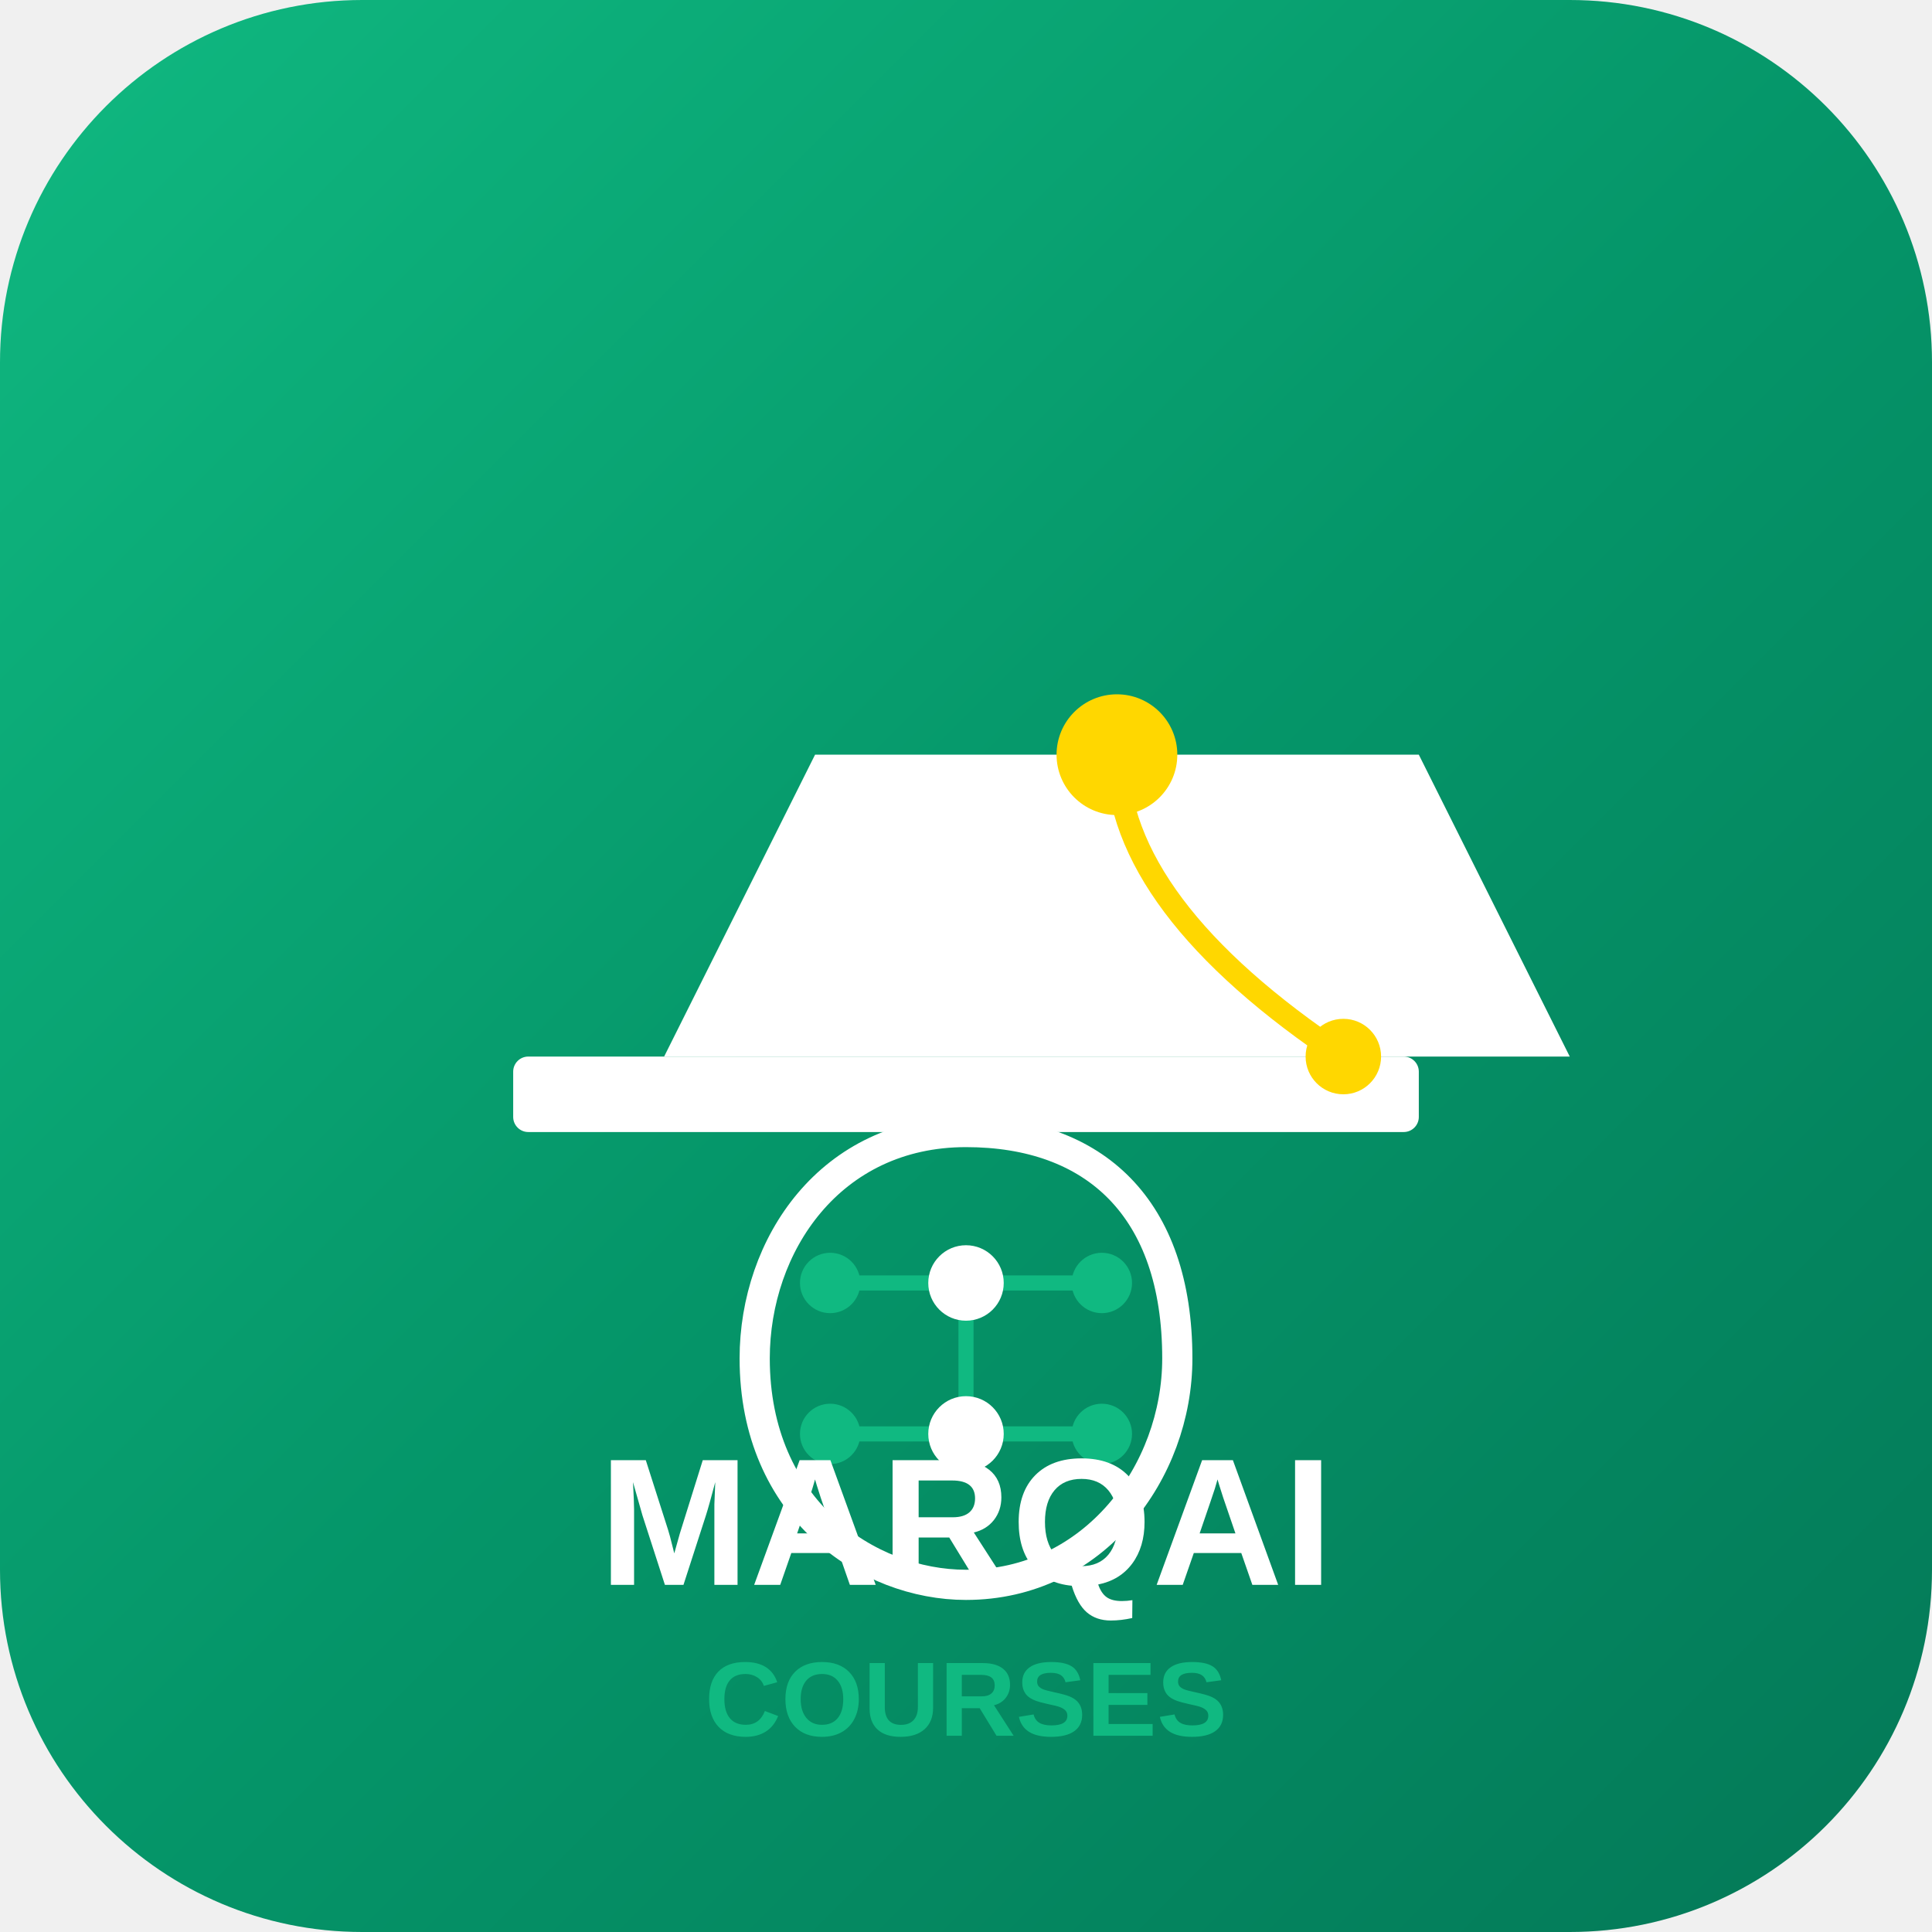
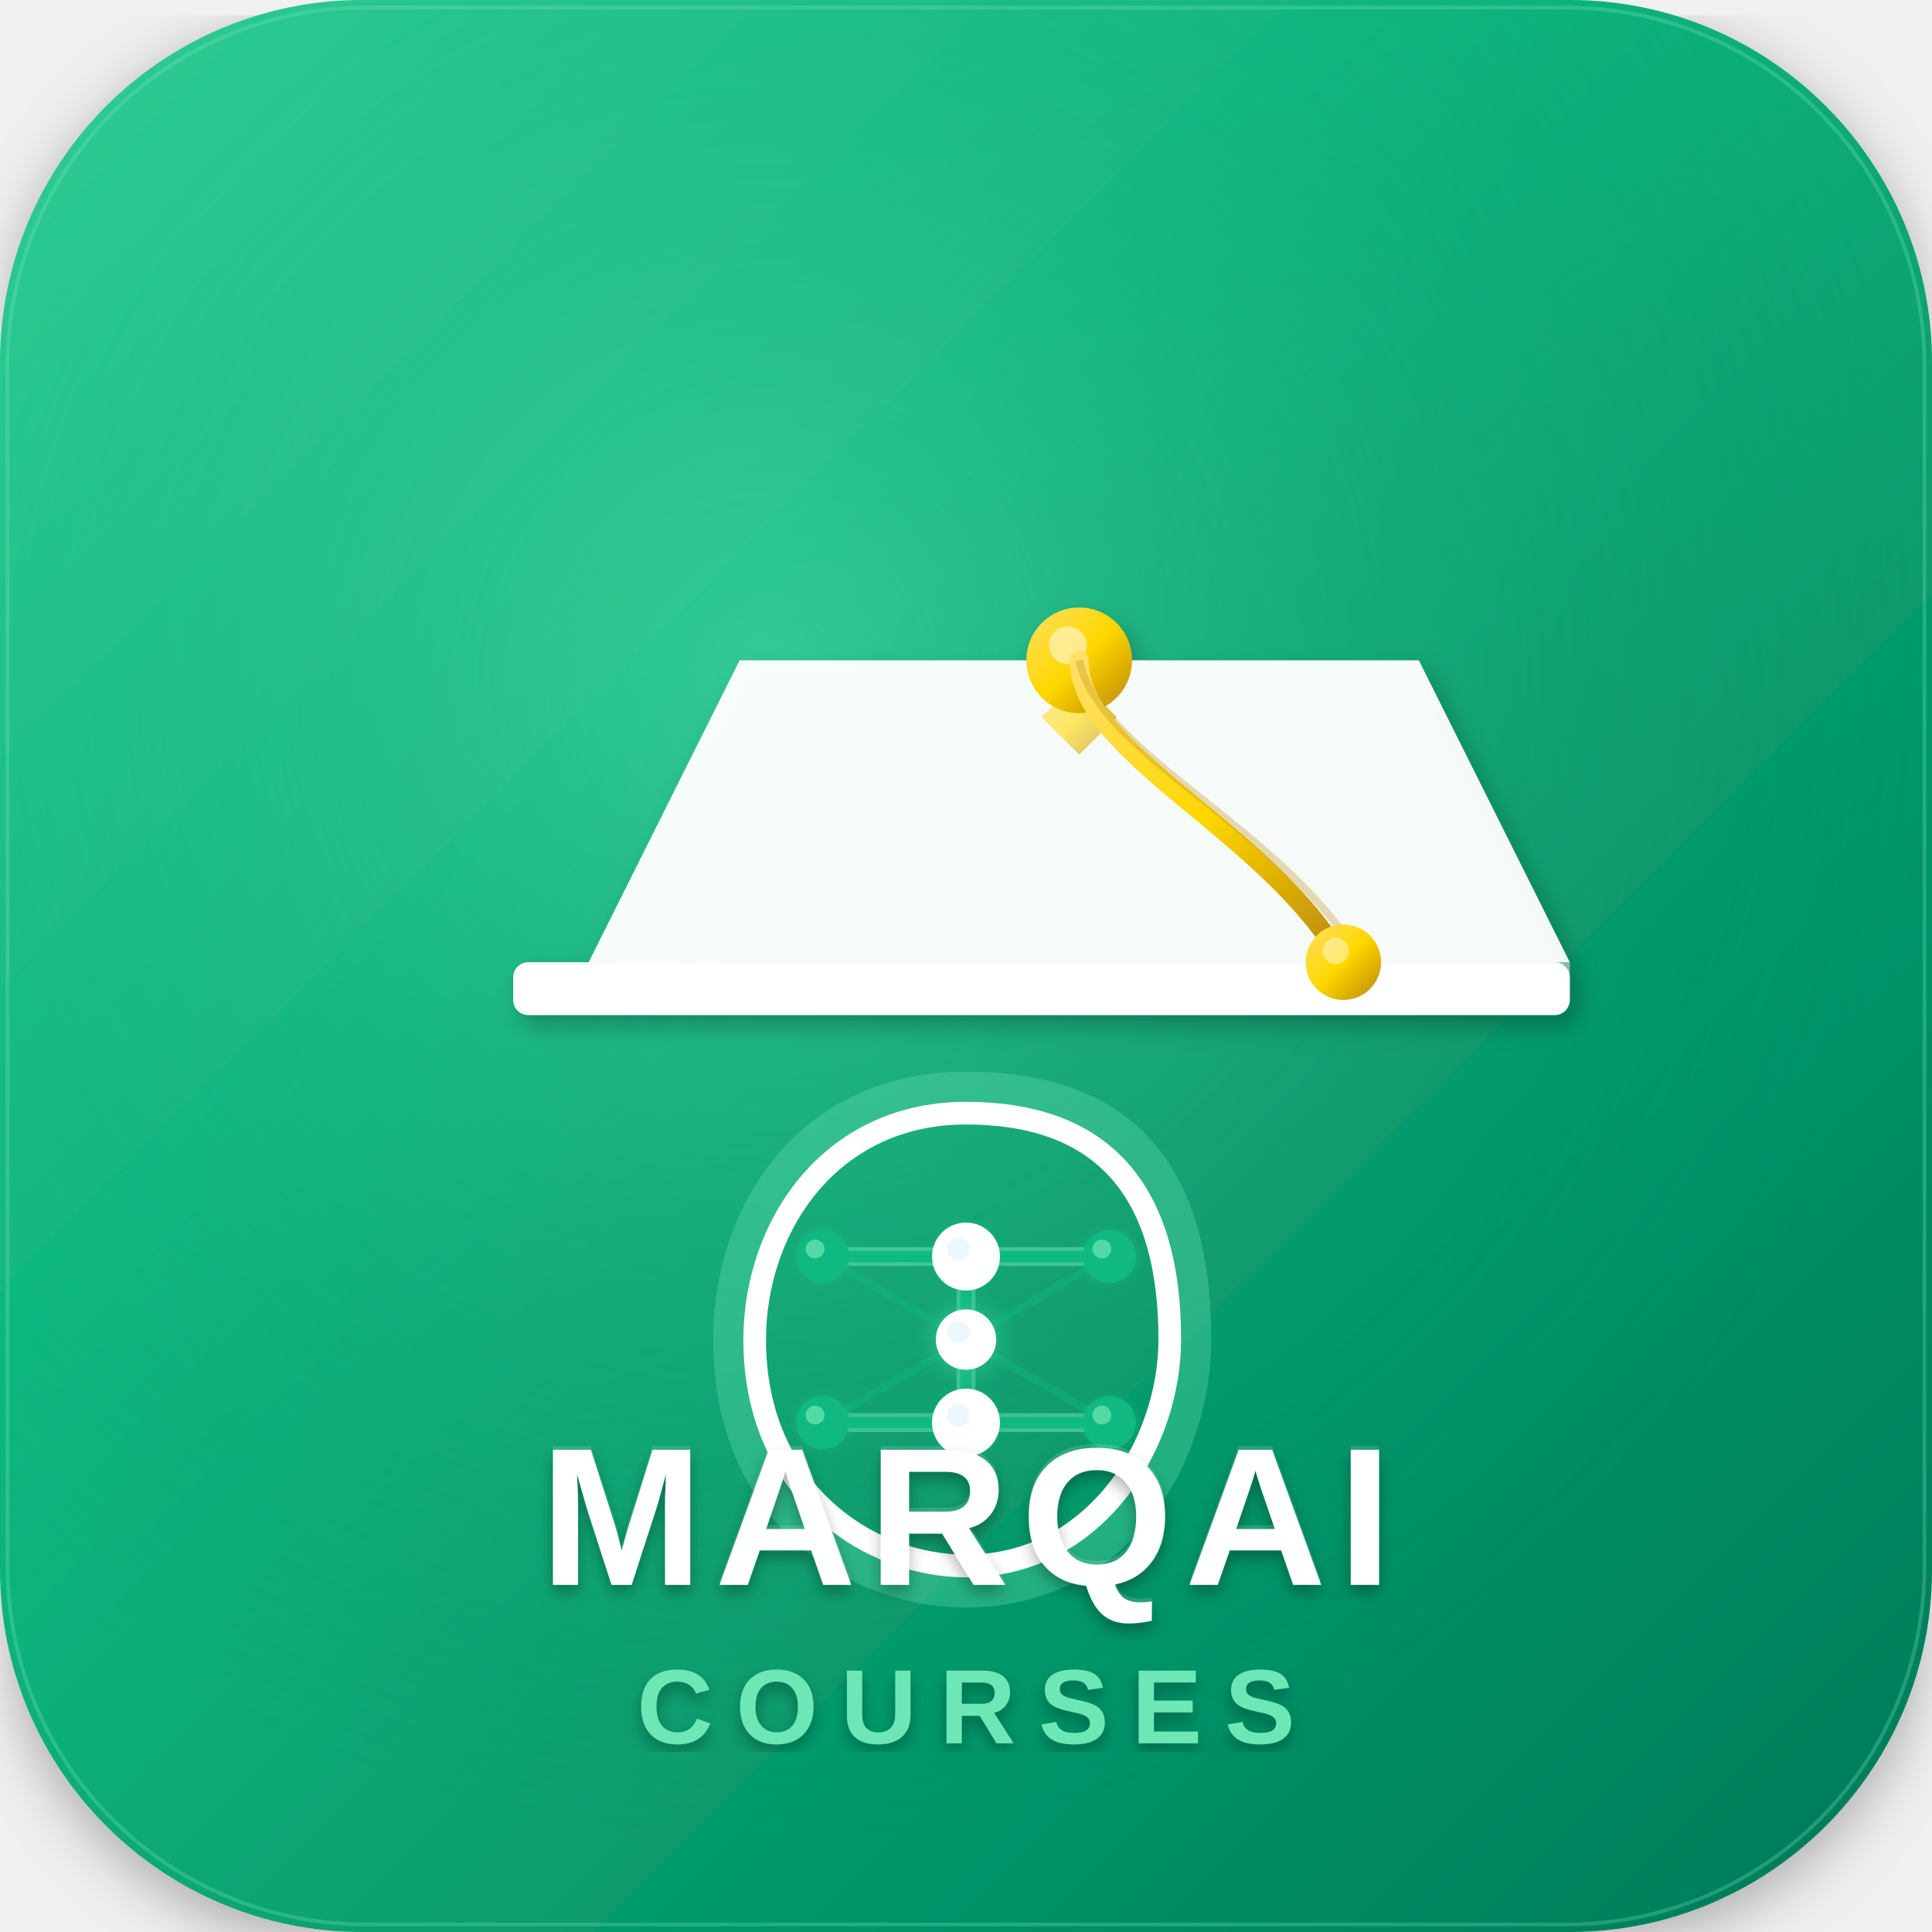
<svg xmlns="http://www.w3.org/2000/svg" width="512" height="512" viewBox="0 0 512 512" fill="none">
-   <rect width="512" height="512" rx="96" fill="url(#bgGradient)" />
-   <g transform="translate(96, 100)">
-     <rect x="40" y="180" width="240" height="20" rx="4" fill="#FFFFFF" />
-     <polygon points="80,180 320,180 280,100 120,100" fill="#FFFFFF" />
-     <circle cx="200" cy="100" r="16" fill="#FFD700" />
-     <path d="M200,100 Q200,140 260,180" stroke="#FFD700" stroke-width="6" fill="none" />
-     <circle cx="260" cy="180" r="10" fill="#FFD700" />
+   <defs>
+     <linearGradient id="bgGradient" x1="0%" y1="0%" x2="100%" y2="100%">
+       <stop offset="0%" style="stop-color:#34D399" />
+       <stop offset="35%" style="stop-color:#10B981" />
+       <stop offset="70%" style="stop-color:#059669" />
+       <stop offset="100%" style="stop-color:#047857" />
+     </linearGradient>
+     <radialGradient id="innerGlow" cx="40%" cy="35%" r="60%">
+       <stop offset="0%" style="stop-color:#6EE7B7;stop-opacity:0.4" />
+       <stop offset="100%" style="stop-color:#047857;stop-opacity:0" />
+     </radialGradient>
+     <linearGradient id="goldGrad" x1="0%" y1="0%" x2="100%" y2="100%">
+       <stop offset="0%" style="stop-color:#FFE066" />
+       <stop offset="50%" style="stop-color:#FFD700" />
+       <stop offset="100%" style="stop-color:#B8860B" />
+     </linearGradient>
+     <radialGradient id="nodeGlow" cx="50%" cy="50%" r="50%">
+       <stop offset="0%" style="stop-color:#6EE7B7;stop-opacity:0.8" />
+       <stop offset="100%" style="stop-color:#10B981;stop-opacity:0" />
+     </radialGradient>
+     <filter id="dropShadow" x="-10%" y="-10%" width="130%" height="130%">
+       <feDropShadow dx="0" dy="4" stdDeviation="8" flood-color="#000000" flood-opacity="0.3" />
+     </filter>
+     <filter id="capShadow" x="-5%" y="-5%" width="115%" height="115%">
+       <feDropShadow dx="2" dy="3" stdDeviation="3" flood-color="#000000" flood-opacity="0.25" />
+     </filter>
+     <filter id="textShadow">
+       <feDropShadow dx="0" dy="2" stdDeviation="2" flood-color="#000000" flood-opacity="0.3" />
+     </filter>
+   </defs>
+   <rect width="512" height="512" rx="96" fill="url(#bgGradient)" filter="url(#dropShadow)" />
+   <rect width="512" height="512" rx="96" fill="url(#innerGlow)" />
+   <rect x="2" y="2" width="508" height="508" rx="95" fill="none" stroke="#6EE7B7" stroke-width="1" opacity="0.3" />
+   <g transform="translate(96, 80)" filter="url(#capShadow)">
+     <polygon points="60,175 320,175 280,95 100,95" fill="#FFFFFF" opacity="0.95" />
+     <polygon points="60,175 320,175 320,185 60,185" fill="#D1D5DB" opacity="0.6" />
+     <rect x="40" y="175" width="280" height="14" rx="4" fill="#FFFFFF" />
+     <polygon points="190,100 200,110 190,120 180,110" fill="url(#goldGrad)" opacity="0.6" />
+     <circle cx="190" cy="95" r="14" fill="url(#goldGrad)" />
+     <circle cx="187" cy="91" r="5" fill="#FFF8DC" opacity="0.6" />
+     <path d="M190,95 C190,120 240,140 260,175" stroke="url(#goldGrad)" stroke-width="5" fill="none" stroke-linecap="round" />
+     <path d="M190,95 C195,120 245,140 265,175" stroke="#B8860B" stroke-width="2" fill="none" opacity="0.3" />
+     <circle cx="260" cy="175" r="10" fill="url(#goldGrad)" />
+     <circle cx="258" cy="172" r="3.5" fill="#FFF8DC" opacity="0.5" />
  </g>
-   <g transform="translate(160, 260)">
-     <path d="M96,40 C60,40 40,70 40,100 C40,140 70,160 96,160 C130,160 152,130 152,100 C152,60 130,40 96,40" stroke="#FFFFFF" stroke-width="8" fill="none" />
-     <line x1="60" y1="80" x2="96" y2="80" stroke="#10B981" stroke-width="4" />
-     <line x1="96" y1="80" x2="132" y2="80" stroke="#10B981" stroke-width="4" />
-     <line x1="60" y1="120" x2="96" y2="120" stroke="#10B981" stroke-width="4" />
-     <line x1="96" y1="120" x2="132" y2="120" stroke="#10B981" stroke-width="4" />
-     <line x1="96" y1="80" x2="96" y2="120" stroke="#10B981" stroke-width="4" />
-     <circle cx="60" cy="80" r="8" fill="#10B981" />
-     <circle cx="96" cy="80" r="10" fill="#FFFFFF" />
-     <circle cx="132" cy="80" r="8" fill="#10B981" />
-     <circle cx="60" cy="120" r="8" fill="#10B981" />
-     <circle cx="96" cy="120" r="10" fill="#FFFFFF" />
-     <circle cx="132" cy="120" r="8" fill="#10B981" />
+   <g transform="translate(160, 255)">
+     <path d="M96,35 C55,35 35,68 35,100 C35,145 68,165 96,165 C135,165 155,130 155,100 C155,55 135,35 96,35" stroke="#6EE7B7" stroke-width="12" fill="none" opacity="0.3" />
+     <path d="M96,40 C60,40 40,70 40,100 C40,140 70,160 96,160 C130,160 150,128 150,100 C150,58 130,40 96,40" stroke="#FFFFFF" stroke-width="6" fill="none" />
+     <line x1="58" y1="78" x2="96" y2="78" stroke="#6EE7B7" stroke-width="5" opacity="0.5" />
+     <line x1="58" y1="78" x2="96" y2="78" stroke="#10B981" stroke-width="3" />
+     <line x1="96" y1="78" x2="134" y2="78" stroke="#6EE7B7" stroke-width="5" opacity="0.5" />
+     <line x1="96" y1="78" x2="134" y2="78" stroke="#10B981" stroke-width="3" />
+     <line x1="58" y1="122" x2="96" y2="122" stroke="#6EE7B7" stroke-width="5" opacity="0.5" />
+     <line x1="58" y1="122" x2="96" y2="122" stroke="#10B981" stroke-width="3" />
+     <line x1="96" y1="122" x2="134" y2="122" stroke="#6EE7B7" stroke-width="5" opacity="0.5" />
+     <line x1="96" y1="122" x2="134" y2="122" stroke="#10B981" stroke-width="3" />
+     <line x1="96" y1="78" x2="96" y2="122" stroke="#6EE7B7" stroke-width="5" opacity="0.5" />
+     <line x1="96" y1="78" x2="96" y2="122" stroke="#10B981" stroke-width="3" />
+     <line x1="58" y1="78" x2="96" y2="100" stroke="#10B981" stroke-width="2" opacity="0.4" />
+     <line x1="134" y1="78" x2="96" y2="100" stroke="#10B981" stroke-width="2" opacity="0.4" />
+     <line x1="58" y1="122" x2="96" y2="100" stroke="#10B981" stroke-width="2" opacity="0.4" />
+     <line x1="134" y1="122" x2="96" y2="100" stroke="#10B981" stroke-width="2" opacity="0.4" />
+     <circle cx="96" cy="100" r="14" fill="url(#nodeGlow)" />
+     <circle cx="96" cy="100" r="8" fill="#FFFFFF" />
+     <circle cx="94" cy="98" r="3" fill="#E0F2FE" opacity="0.6" />
+     <circle cx="58" cy="78" r="9" fill="url(#nodeGlow)" />
+     <circle cx="58" cy="78" r="7" fill="#10B981" />
+     <circle cx="56" cy="76" r="2.5" fill="#6EE7B7" opacity="0.7" />
+     <circle cx="96" cy="78" r="11" fill="url(#nodeGlow)" />
+     <circle cx="96" cy="78" r="9" fill="#FFFFFF" />
+     <circle cx="94" cy="76" r="3" fill="#E0F2FE" opacity="0.6" />
+     <circle cx="134" cy="78" r="9" fill="url(#nodeGlow)" />
+     <circle cx="134" cy="78" r="7" fill="#10B981" />
+     <circle cx="132" cy="76" r="2.5" fill="#6EE7B7" opacity="0.7" />
+     <circle cx="58" cy="122" r="9" fill="url(#nodeGlow)" />
+     <circle cx="58" cy="122" r="7" fill="#10B981" />
+     <circle cx="56" cy="120" r="2.5" fill="#6EE7B7" opacity="0.7" />
+     <circle cx="96" cy="122" r="11" fill="url(#nodeGlow)" />
+     <circle cx="96" cy="122" r="9" fill="#FFFFFF" />
+     <circle cx="94" cy="120" r="3" fill="#E0F2FE" opacity="0.6" />
+     <circle cx="134" cy="122" r="9" fill="url(#nodeGlow)" />
+     <circle cx="134" cy="122" r="7" fill="#10B981" />
+     <circle cx="132" cy="120" r="2.5" fill="#6EE7B7" opacity="0.7" />
  </g>
-   <text x="256" y="420" font-family="Arial, sans-serif" font-size="48" font-weight="bold" fill="#FFFFFF" text-anchor="middle">
+   <text x="256" y="420" font-family="'Segoe UI', Arial, sans-serif" font-size="52" font-weight="bold" fill="#FFFFFF" text-anchor="middle" filter="url(#textShadow)" letter-spacing="3">
    MARQAI
  </text>
-   <text x="256" y="460" font-family="Arial, sans-serif" font-size="28" font-weight="600" fill="#10B981" text-anchor="middle">
+   <text x="256" y="419" font-family="'Segoe UI', Arial, sans-serif" font-size="52" font-weight="bold" fill="#FFFFFF" text-anchor="middle" opacity="0.15" letter-spacing="3">
+     MARQAI
+   </text>
+   <text x="256" y="462" font-family="'Segoe UI', Arial, sans-serif" font-size="28" font-weight="600" fill="#6EE7B7" text-anchor="middle" filter="url(#textShadow)" letter-spacing="6">
    COURSES
  </text>
-   <defs>
-     <linearGradient id="bgGradient" x1="0%" y1="0%" x2="100%" y2="100%">
-       <stop offset="0%" style="stop-color:#10B981" />
-       <stop offset="50%" style="stop-color:#059669" />
-       <stop offset="100%" style="stop-color:#047857" />
-     </linearGradient>
-   </defs>
</svg>
